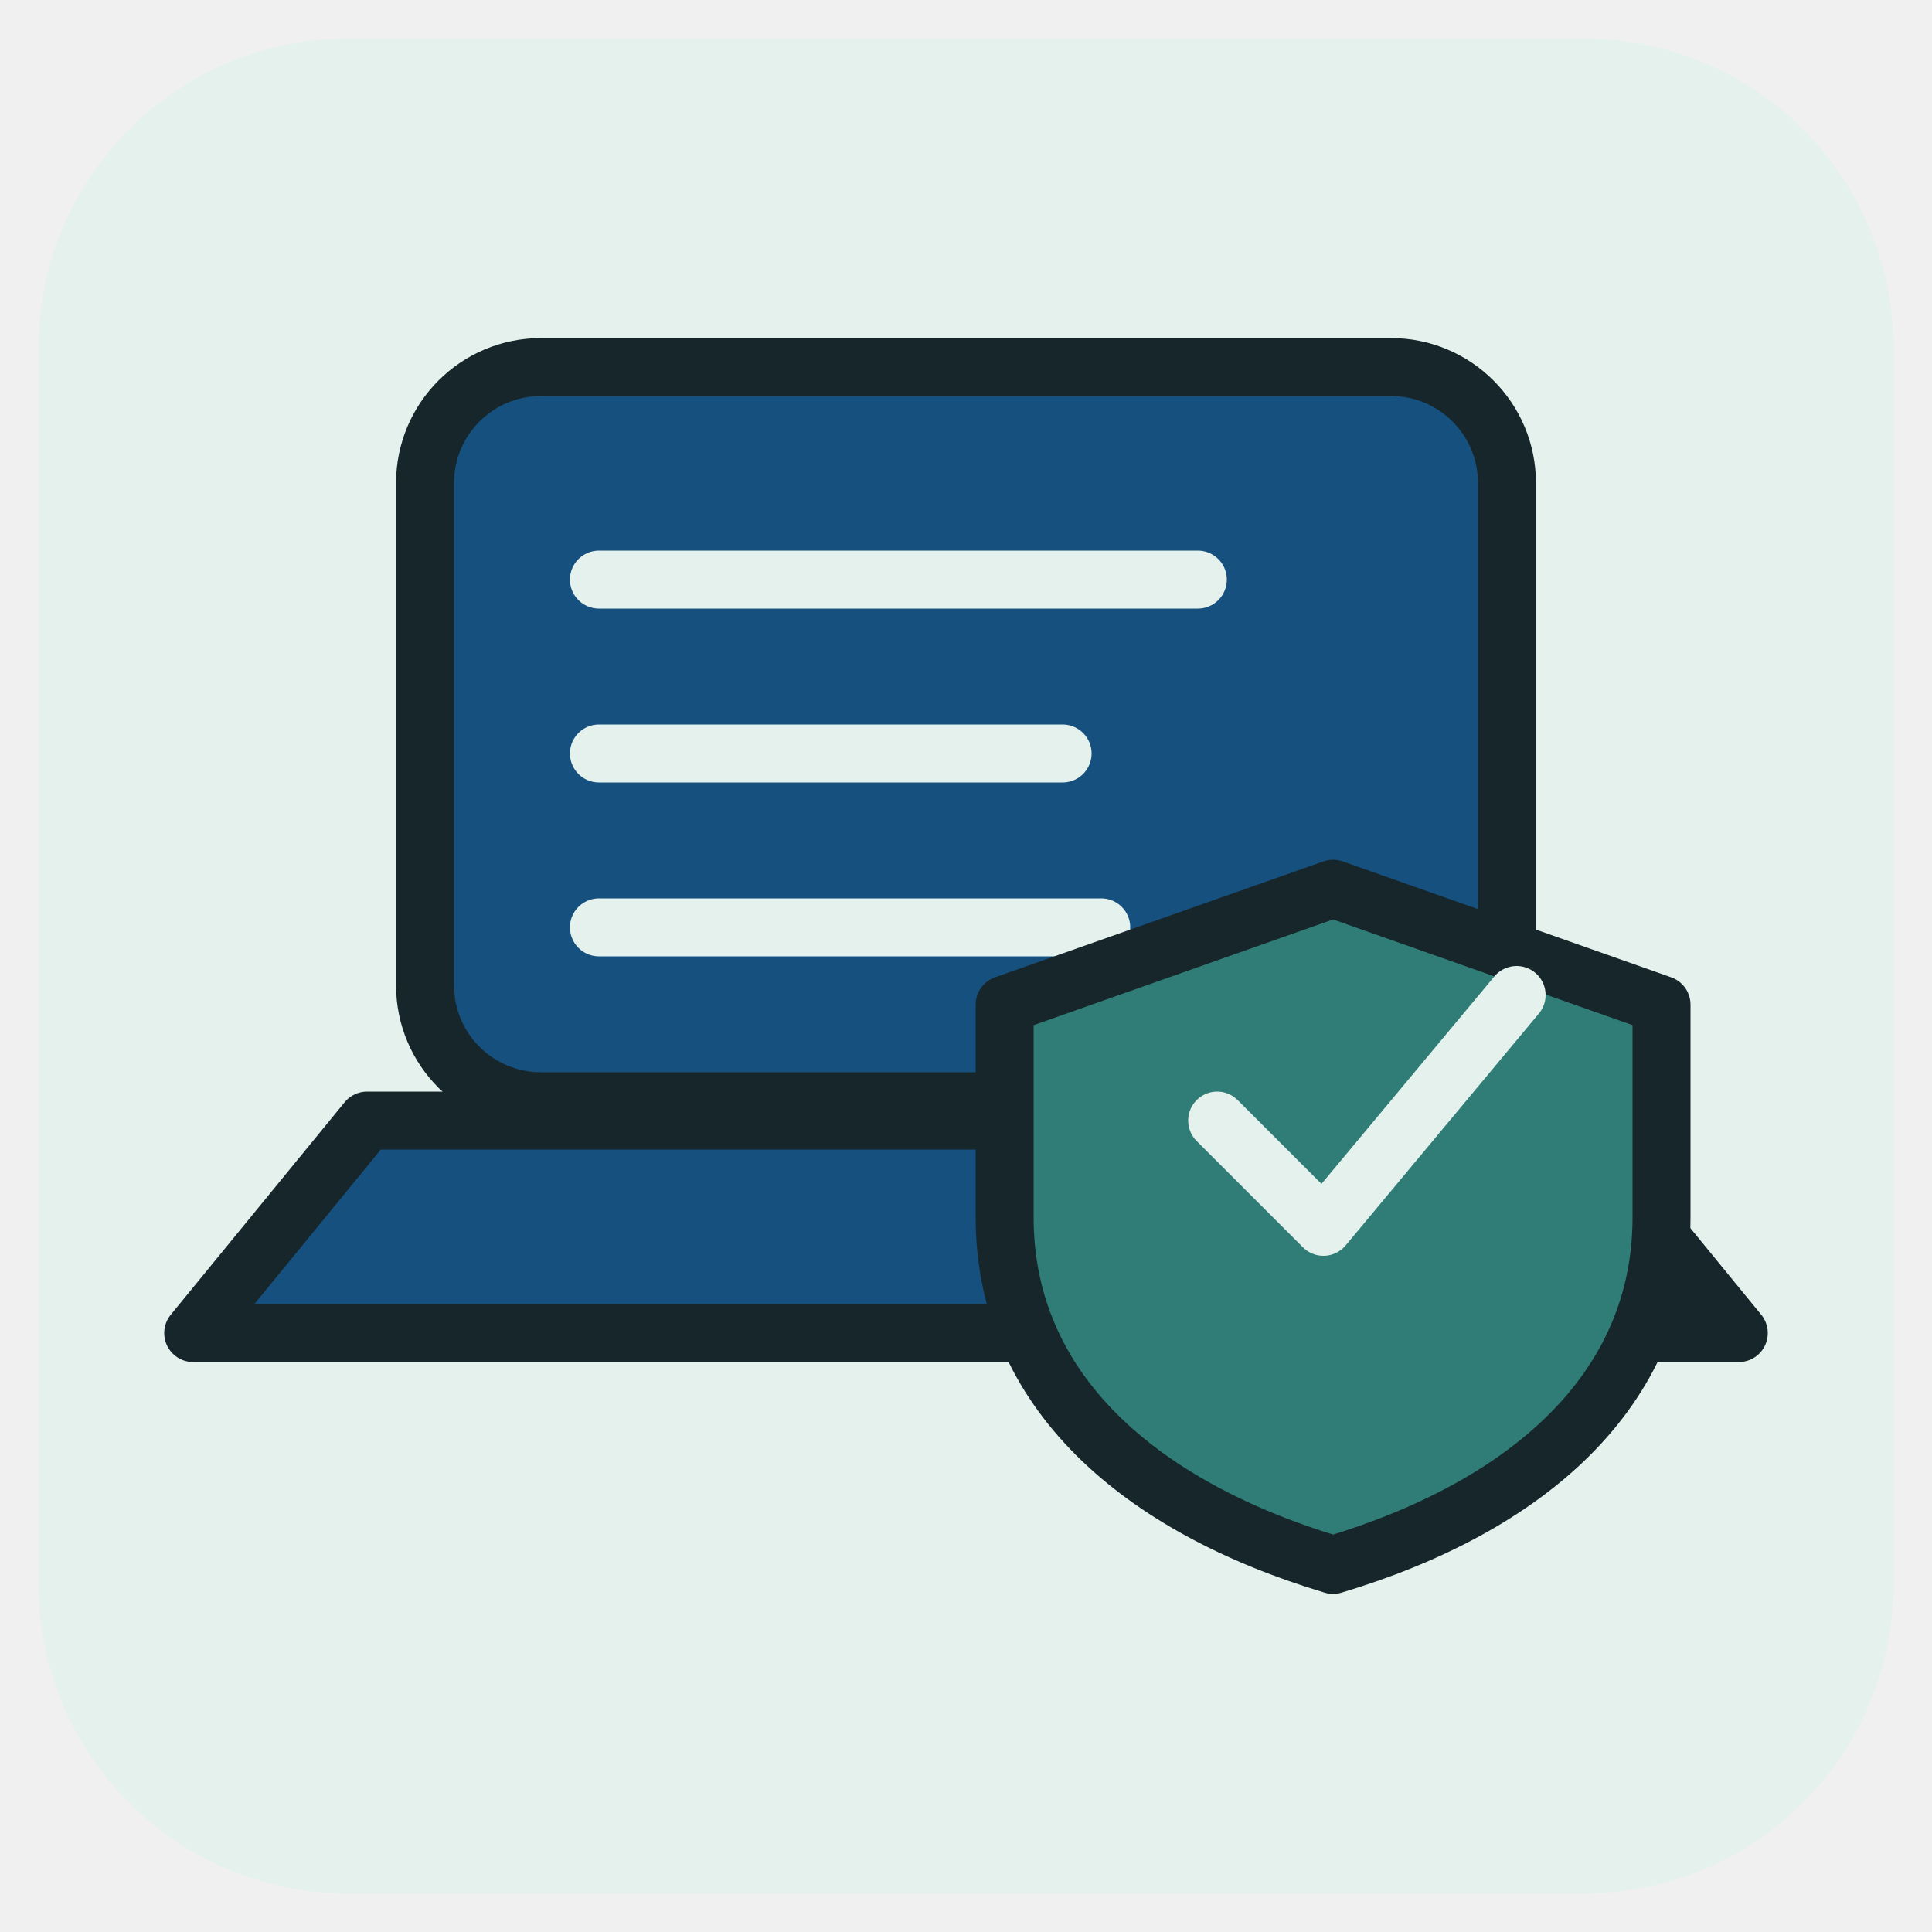
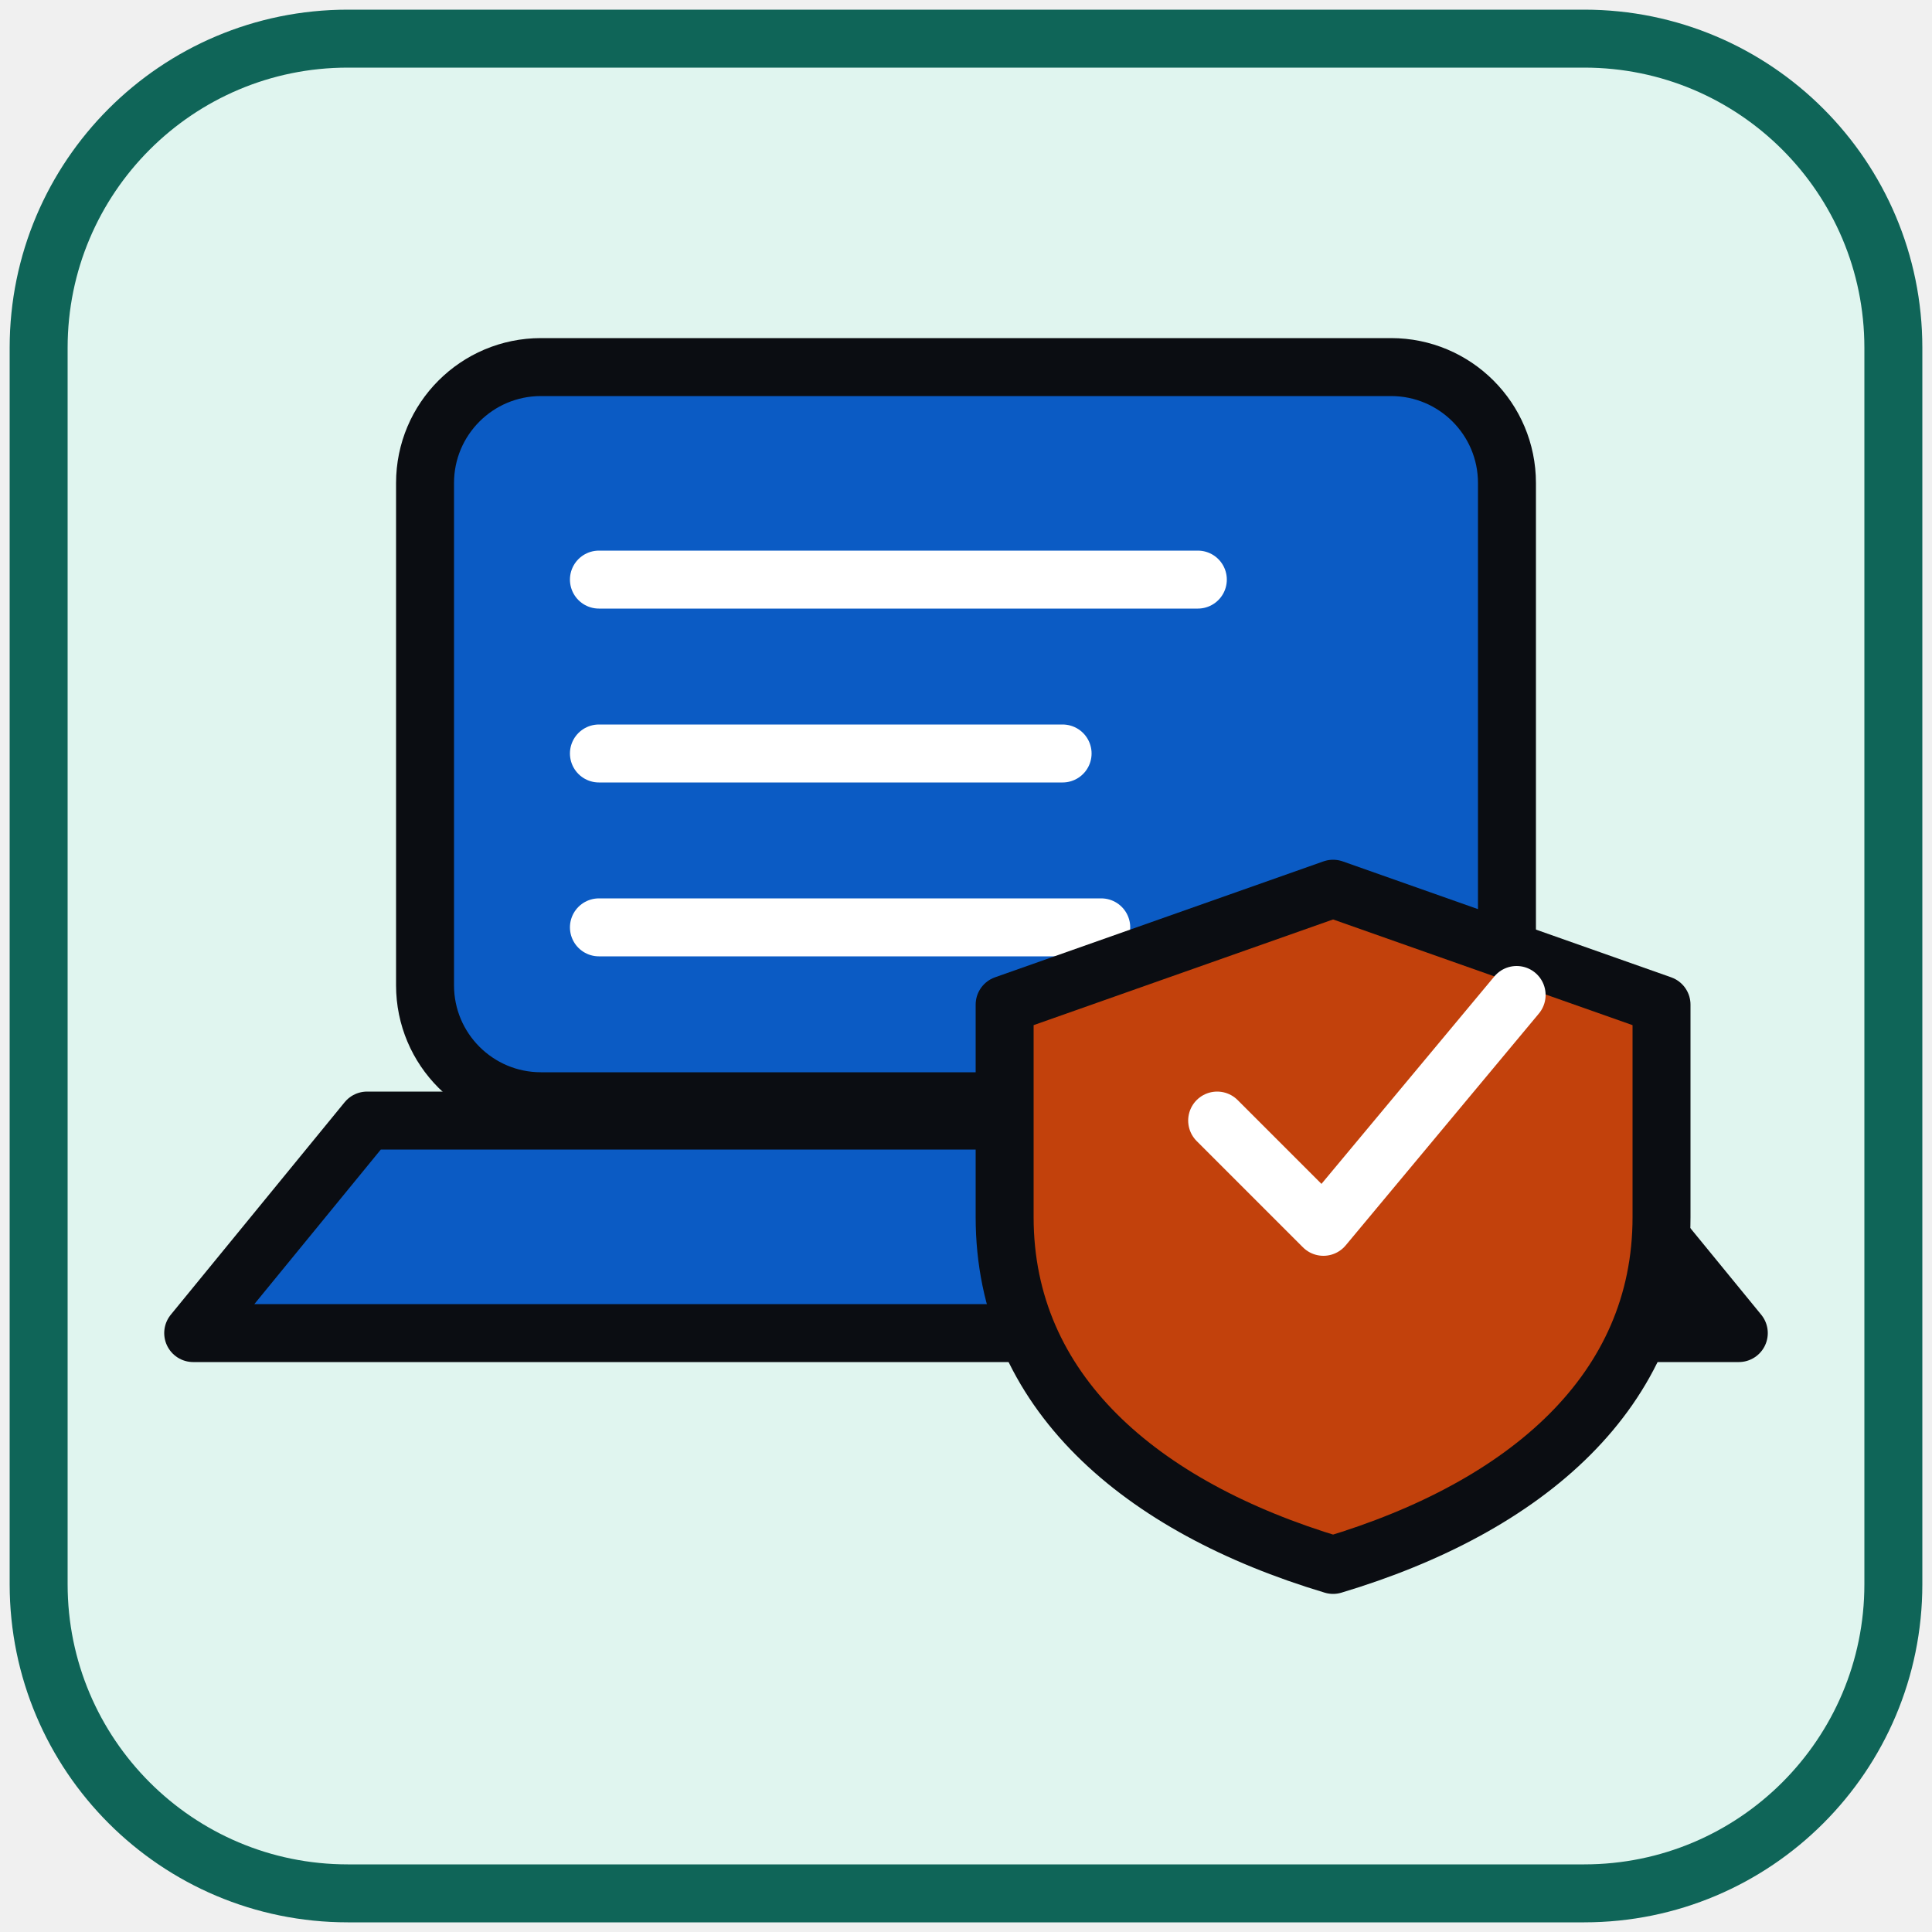
<svg xmlns="http://www.w3.org/2000/svg" viewBox="0 0 200 200" aria-hidden="true" focusable="false">
-   <rect x="4" y="4" width="192" height="192" rx="32" fill="#e4f1ec" />
-   <rect x="44" y="38" width="112" height="76" rx="12" fill="#16507e" stroke="#17262b" stroke-width="6" />
-   <g fill="none" stroke="#e4f1ec" stroke-width="6" stroke-linecap="round">
+   <rect x="4" y="4" width="192" height="192" rx="32" fill="#e0f5ef" stroke="#0f6558" stroke-width="6" />
+   <rect x="44" y="38" width="112" height="76" rx="12" fill="#0b5bc4" stroke="#0b0d12" stroke-width="6" />
+   <g fill="none" stroke="#ffffff" stroke-width="6" stroke-linecap="round">
    <path d="M62 60h62" />
    <path d="M62 78h48" />
    <path d="M62 96h52" />
  </g>
-   <path d="M38 116h124l18 22H20Z" fill="#16507e" stroke="#17262b" stroke-width="6" stroke-linejoin="round" />
-   <path d="M138 92 172 104v22c0 18-14 30-34 36-20-6-34-18-34-36v-22Z" fill="#2f7d76" stroke="#17262b" stroke-width="6" stroke-linejoin="round" />
-   <path d="M126 116l11 11 20-24" fill="none" stroke="#e4f1ec" stroke-width="6" stroke-linecap="round" stroke-linejoin="round" />
+   <path d="M38 116h124l18 22H20Z" fill="#0b5bc4" stroke="#0b0d12" stroke-width="6" stroke-linejoin="round" />
+   <path d="M138 92 172 104v22c0 18-14 30-34 36-20-6-34-18-34-36v-22Z" fill="#c2410c" stroke="#0b0d12" stroke-width="6" stroke-linejoin="round" />
+   <path d="M126 116l11 11 20-24" fill="none" stroke="#ffffff" stroke-width="6" stroke-linecap="round" stroke-linejoin="round" />
</svg>
